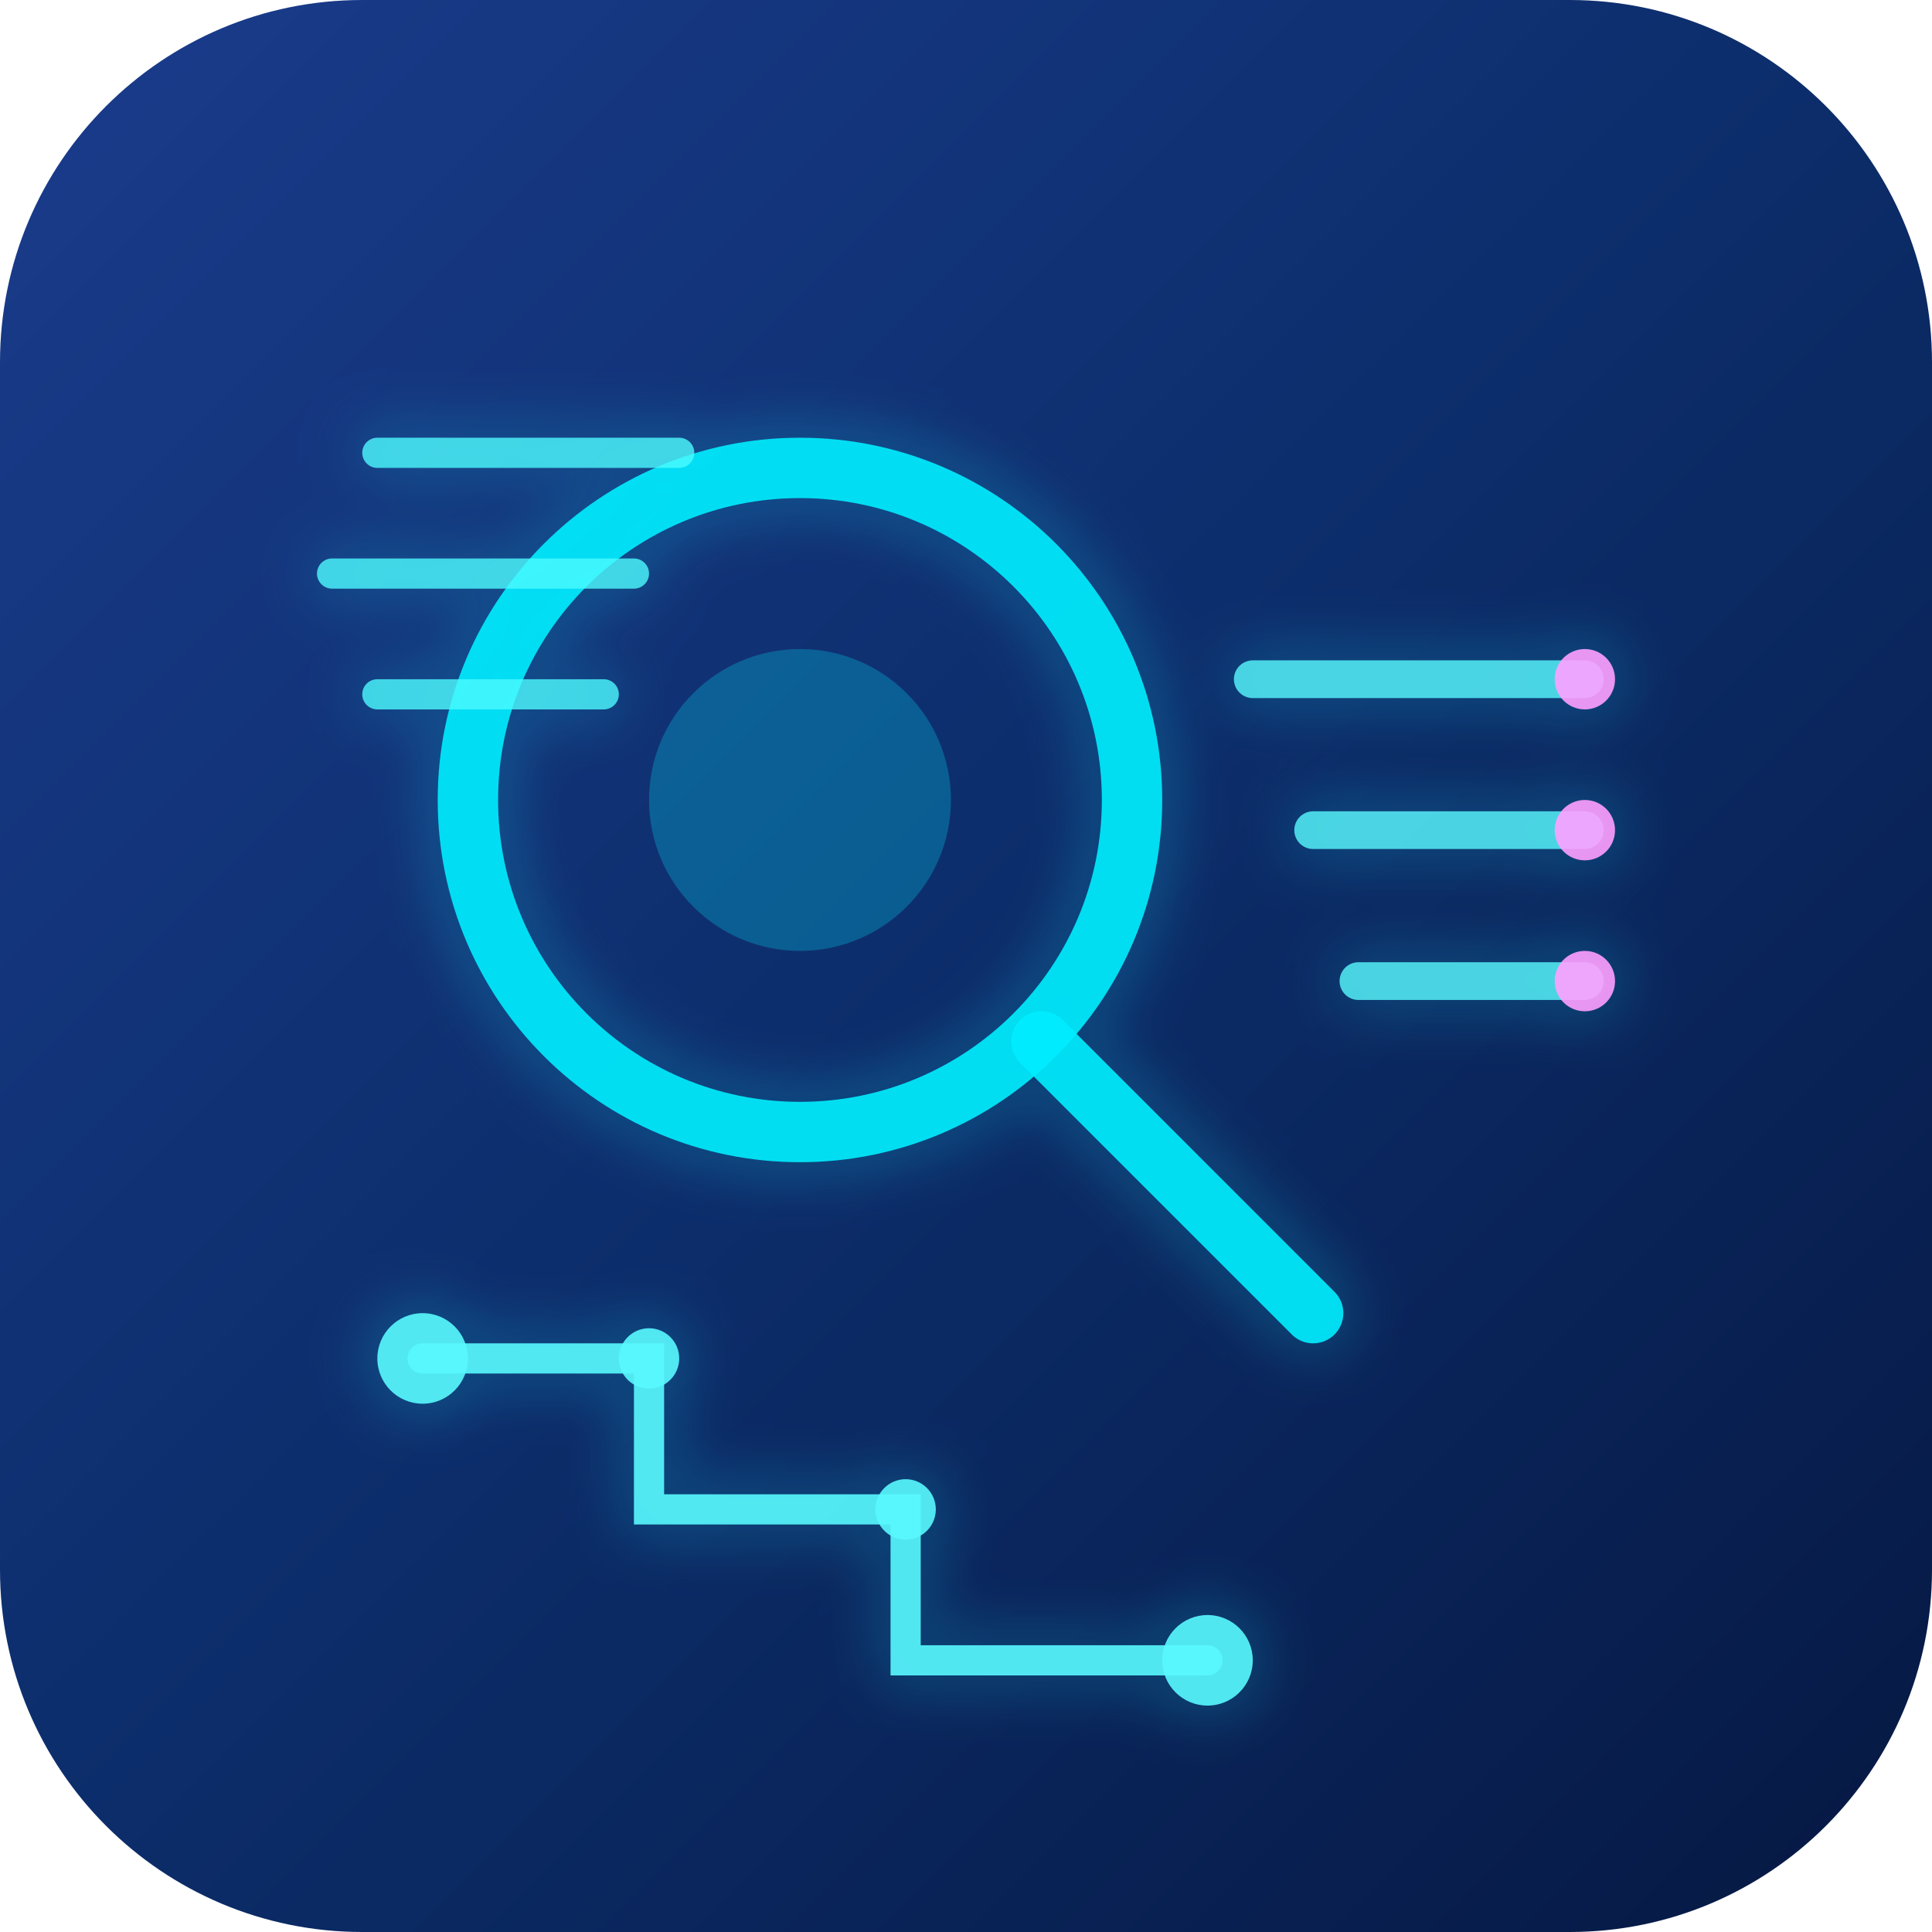
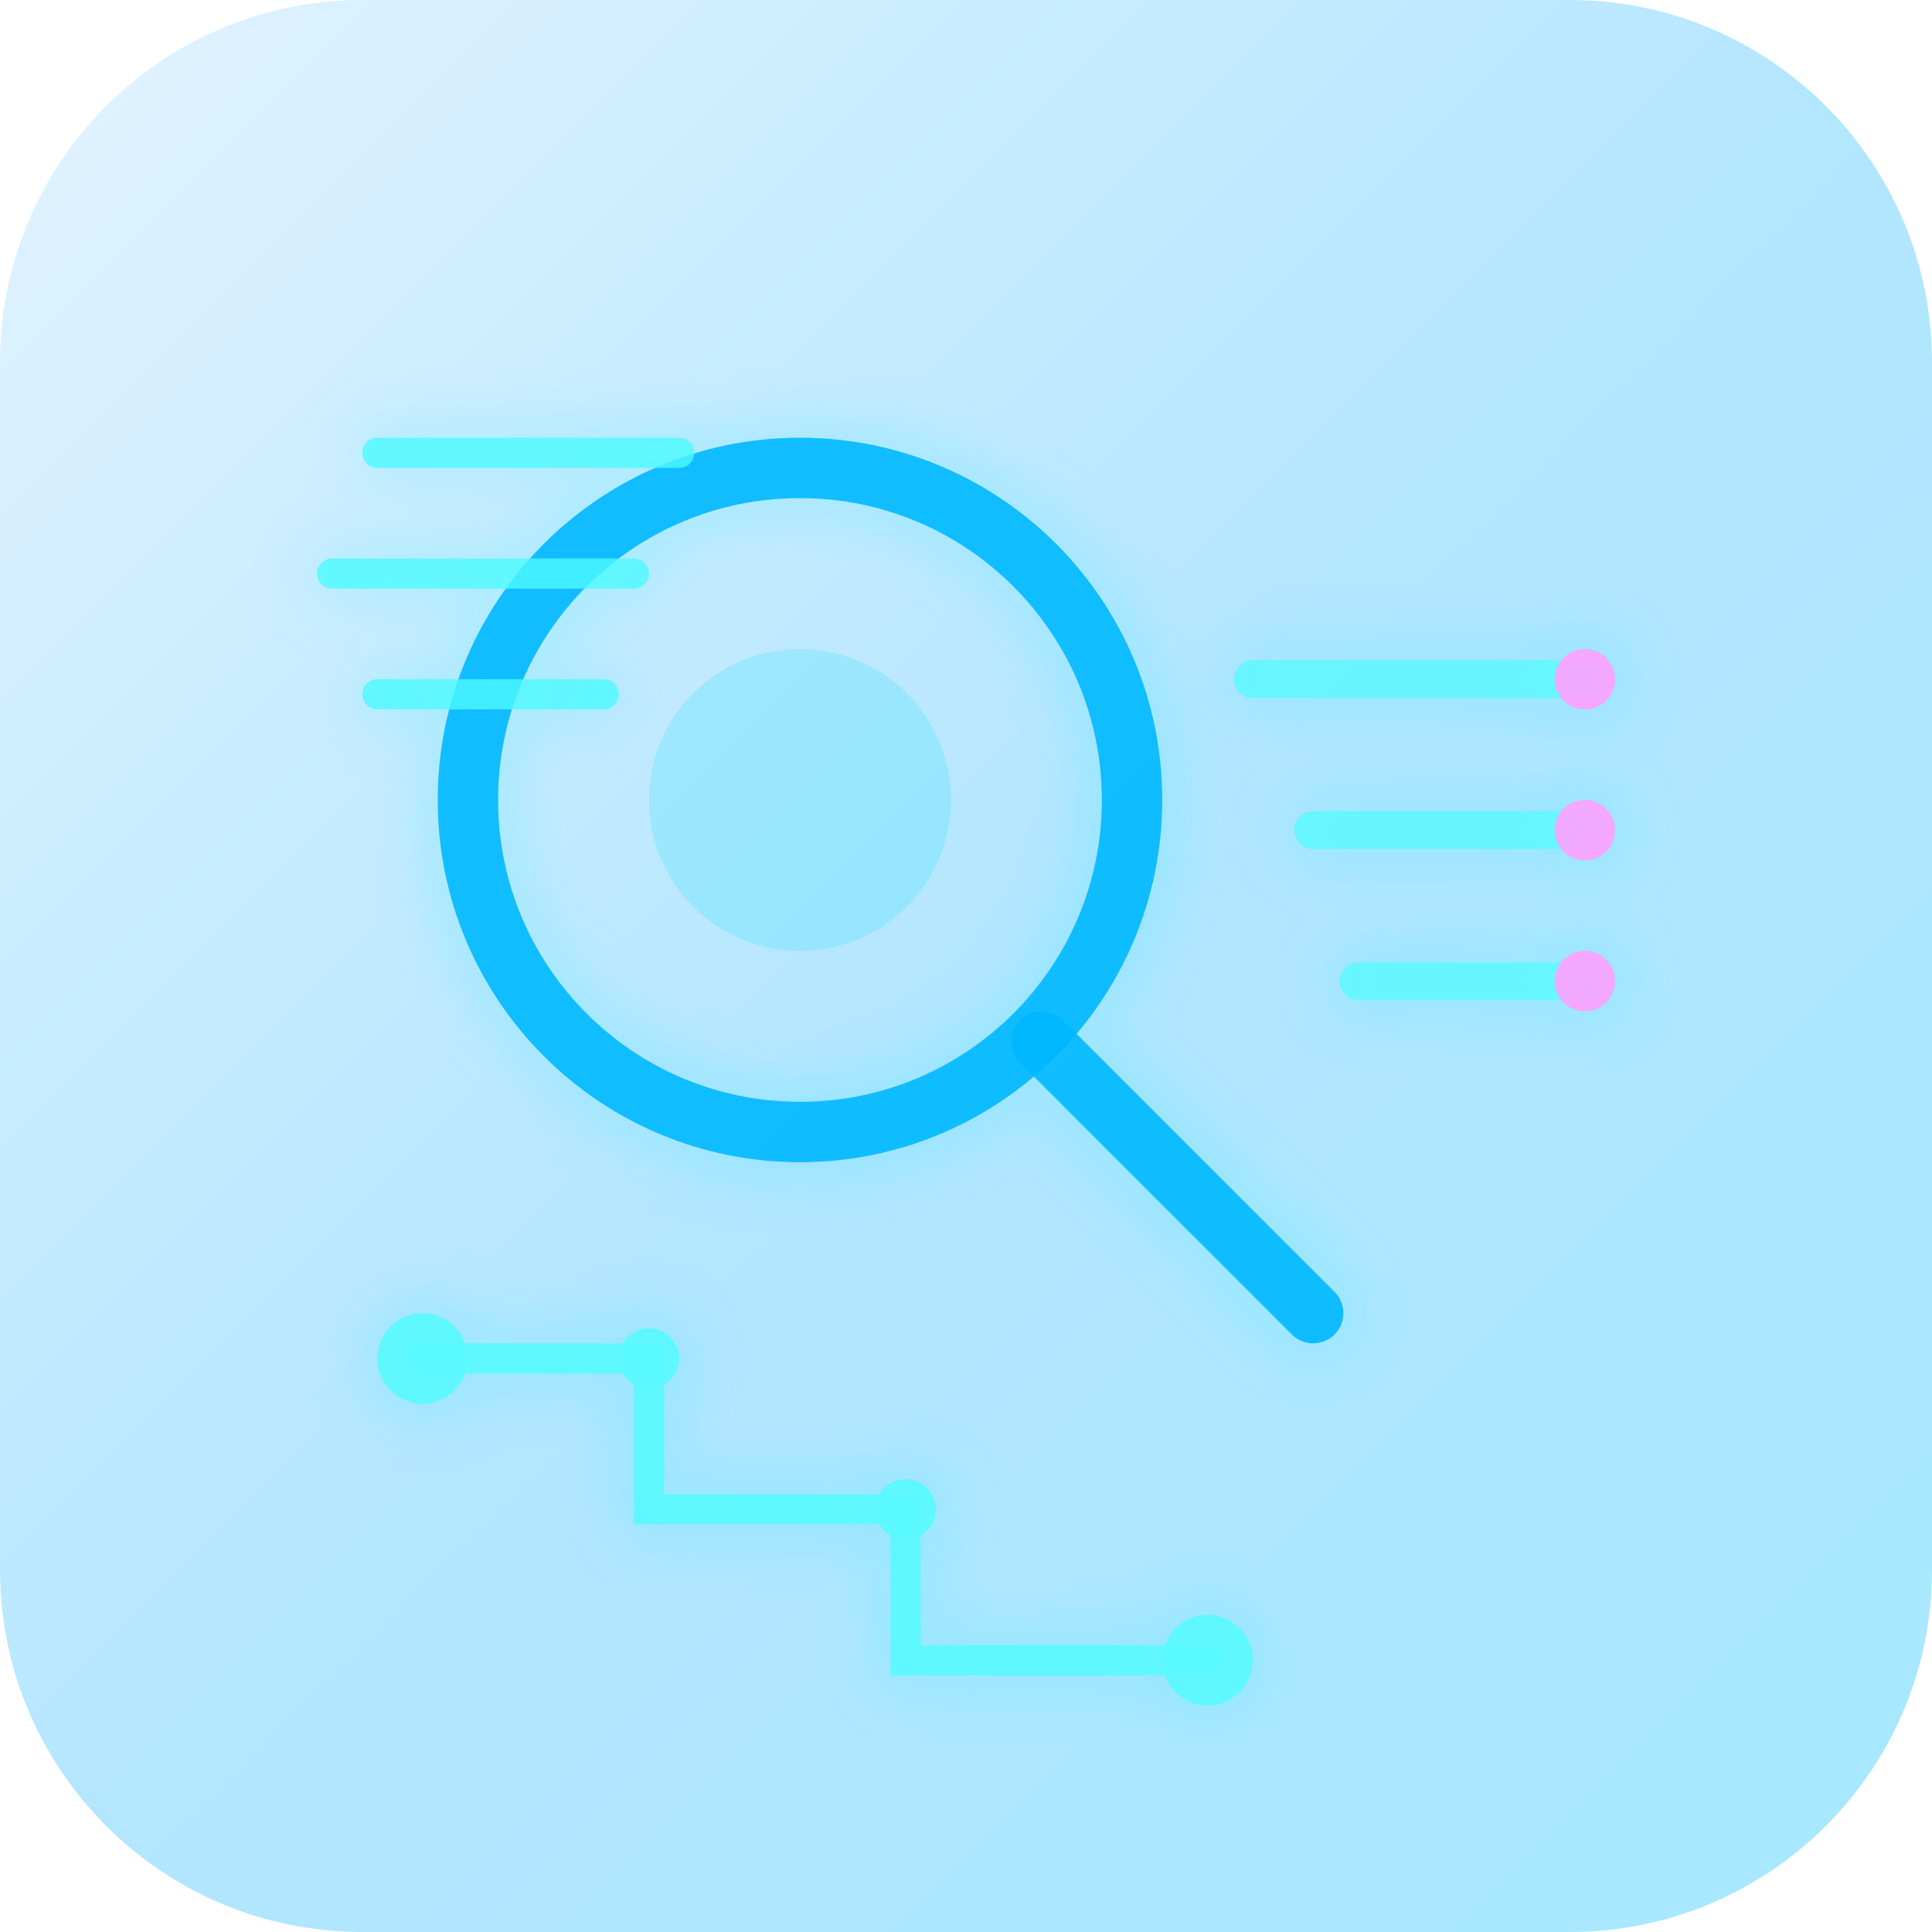
<svg xmlns="http://www.w3.org/2000/svg" width="128" height="128" viewBox="0 0 128 128" fill="none">
-   <rect width="128" height="128" rx="24" fill="url(#tech_gradient)" />
+   <rect width="128" height="128" rx="24" fill="url(#light_tech_gradient)" />
  <g filter="url(#glow_effect)">
-     <circle cx="53" cy="53" r="22" stroke="#00EEFF" stroke-width="4" stroke-opacity="0.9">
+     <circle cx="53" cy="53" r="22" stroke="#00B8FF" stroke-width="4" stroke-opacity="0.9">
      <animate attributeName="stroke-opacity" values="0.9;1;0.9" dur="3s" repeatCount="indefinite" />
    </circle>
-     <line x1="69" y1="69" x2="87" y2="87" stroke="#00EEFF" stroke-width="4" stroke-linecap="round" stroke-opacity="0.9">
+     <line x1="69" y1="69" x2="87" y2="87" stroke="#00B8FF" stroke-width="4" stroke-linecap="round" stroke-opacity="0.9">
      <animate attributeName="stroke-opacity" values="0.9;1;0.9" dur="3s" repeatCount="indefinite" />
    </line>
    <path d="M25 30 L45 30" stroke="#4DFAFF" stroke-width="2" stroke-linecap="round" stroke-opacity="0.8">
      <animate attributeName="stroke-opacity" values="0.6;0.9;0.6" dur="2s" repeatCount="indefinite" />
    </path>
    <path d="M22 38 L42 38" stroke="#4DFAFF" stroke-width="2" stroke-linecap="round" stroke-opacity="0.8">
      <animate attributeName="stroke-opacity" values="0.6;0.9;0.6" dur="2s" repeatCount="indefinite" begin="0.3s" />
    </path>
    <path d="M25 46 L40 46" stroke="#4DFAFF" stroke-width="2" stroke-linecap="round" stroke-opacity="0.8">
      <animate attributeName="stroke-opacity" values="0.6;0.9;0.6" dur="2s" repeatCount="indefinite" begin="0.6s" />
    </path>
    <path d="M83 45 H105" stroke="#59FAFF" stroke-width="2.5" stroke-linecap="round" stroke-opacity="0.8">
      <animate attributeName="stroke-opacity" values="0.7;1;0.7" dur="3s" repeatCount="indefinite" />
      <animate attributeName="x2" values="105;108;105" dur="2s" repeatCount="indefinite" />
    </path>
    <path d="M87 55 H105" stroke="#59FAFF" stroke-width="2.5" stroke-linecap="round" stroke-opacity="0.8">
      <animate attributeName="stroke-opacity" values="0.7;1;0.7" dur="3s" repeatCount="indefinite" begin="0.5s" />
      <animate attributeName="x2" values="105;110;105" dur="2s" repeatCount="indefinite" begin="0.3s" />
    </path>
    <path d="M90 65 H105" stroke="#59FAFF" stroke-width="2.5" stroke-linecap="round" stroke-opacity="0.8">
      <animate attributeName="stroke-opacity" values="0.7;1;0.7" dur="3s" repeatCount="indefinite" begin="1s" />
      <animate attributeName="x2" values="105;112;105" dur="2s" repeatCount="indefinite" begin="0.6s" />
    </path>
    <path d="M28 90 L43 90 L43 100 L60 100 L60 110 L80 110" stroke="#59FAFF" stroke-width="2" stroke-linecap="round" stroke-opacity="0.9" fill="none" />
    <circle cx="28" cy="90" r="3" fill="#59FAFF" fill-opacity="0.9" />
    <circle cx="80" cy="110" r="3" fill="#59FAFF" fill-opacity="0.9" />
    <circle cx="43" cy="90" r="2" fill="#59FAFF" fill-opacity="0.9" />
    <circle cx="60" cy="100" r="2" fill="#59FAFF" fill-opacity="0.9" />
    <circle cx="105" cy="45" r="2" fill="#FFA0FF" fill-opacity="0.9">
      <animate attributeName="fill-opacity" values="0.7;1;0.7" dur="2s" repeatCount="indefinite" />
    </circle>
    <circle cx="105" cy="55" r="2" fill="#FFA0FF" fill-opacity="0.9">
      <animate attributeName="fill-opacity" values="0.7;1;0.7" dur="2s" repeatCount="indefinite" begin="0.3s" />
    </circle>
    <circle cx="105" cy="65" r="2" fill="#FFA0FF" fill-opacity="0.9">
      <animate attributeName="fill-opacity" values="0.7;1;0.7" dur="2s" repeatCount="indefinite" begin="0.6s" />
    </circle>
  </g>
-   <circle cx="53" cy="53" r="10" fill="#00EEFF" fill-opacity="0.25">
+   <circle cx="53" cy="53" r="10" fill="#00E0FF" fill-opacity="0.18">
    <animate attributeName="r" values="10;12;10" dur="4s" repeatCount="indefinite" />
-     <animate attributeName="fill-opacity" values="0.2;0.4;0.2" dur="4s" repeatCount="indefinite" />
+     <animate attributeName="fill-opacity" values="0.15;0.28;0.15" dur="4s" repeatCount="indefinite" />
  </circle>
  <defs>
-     <linearGradient id="tech_gradient" x1="0" y1="0" x2="128" y2="128" gradientUnits="userSpaceOnUse">
-       <stop offset="0" stop-color="#1A3C8C" />
-       <stop offset="0.5" stop-color="#0C2D6A" />
-       <stop offset="1" stop-color="#061842" />
+     <linearGradient id="light_tech_gradient" x1="0" y1="0" x2="128" y2="128" gradientUnits="userSpaceOnUse">
+       <stop offset="0" stop-color="#e3f3ff" />
+       <stop offset="0.5" stop-color="#b3e6ff" />
+       <stop offset="1" stop-color="#a7e8ff" />
    </linearGradient>
    <filter id="glow_effect" x="-10" y="-10" width="148" height="148" filterUnits="userSpaceOnUse" color-interpolation-filters="sRGB">
      <feFlood flood-opacity="0" result="BackgroundImageFix" />
      <feGaussianBlur in="SourceGraphic" stdDeviation="2" />
      <feComposite in2="hardAlpha" operator="out" />
      <feColorMatrix type="matrix" values="0 0 0 0 0.1 0 0 0 0 0.9 0 0 0 0 1 0 0 0 0.5 0" />
      <feBlend mode="screen" in2="BackgroundImageFix" result="effect1_dropShadow" />
      <feBlend mode="normal" in="SourceGraphic" in2="effect1_dropShadow" result="shape" />
    </filter>
  </defs>
</svg>
